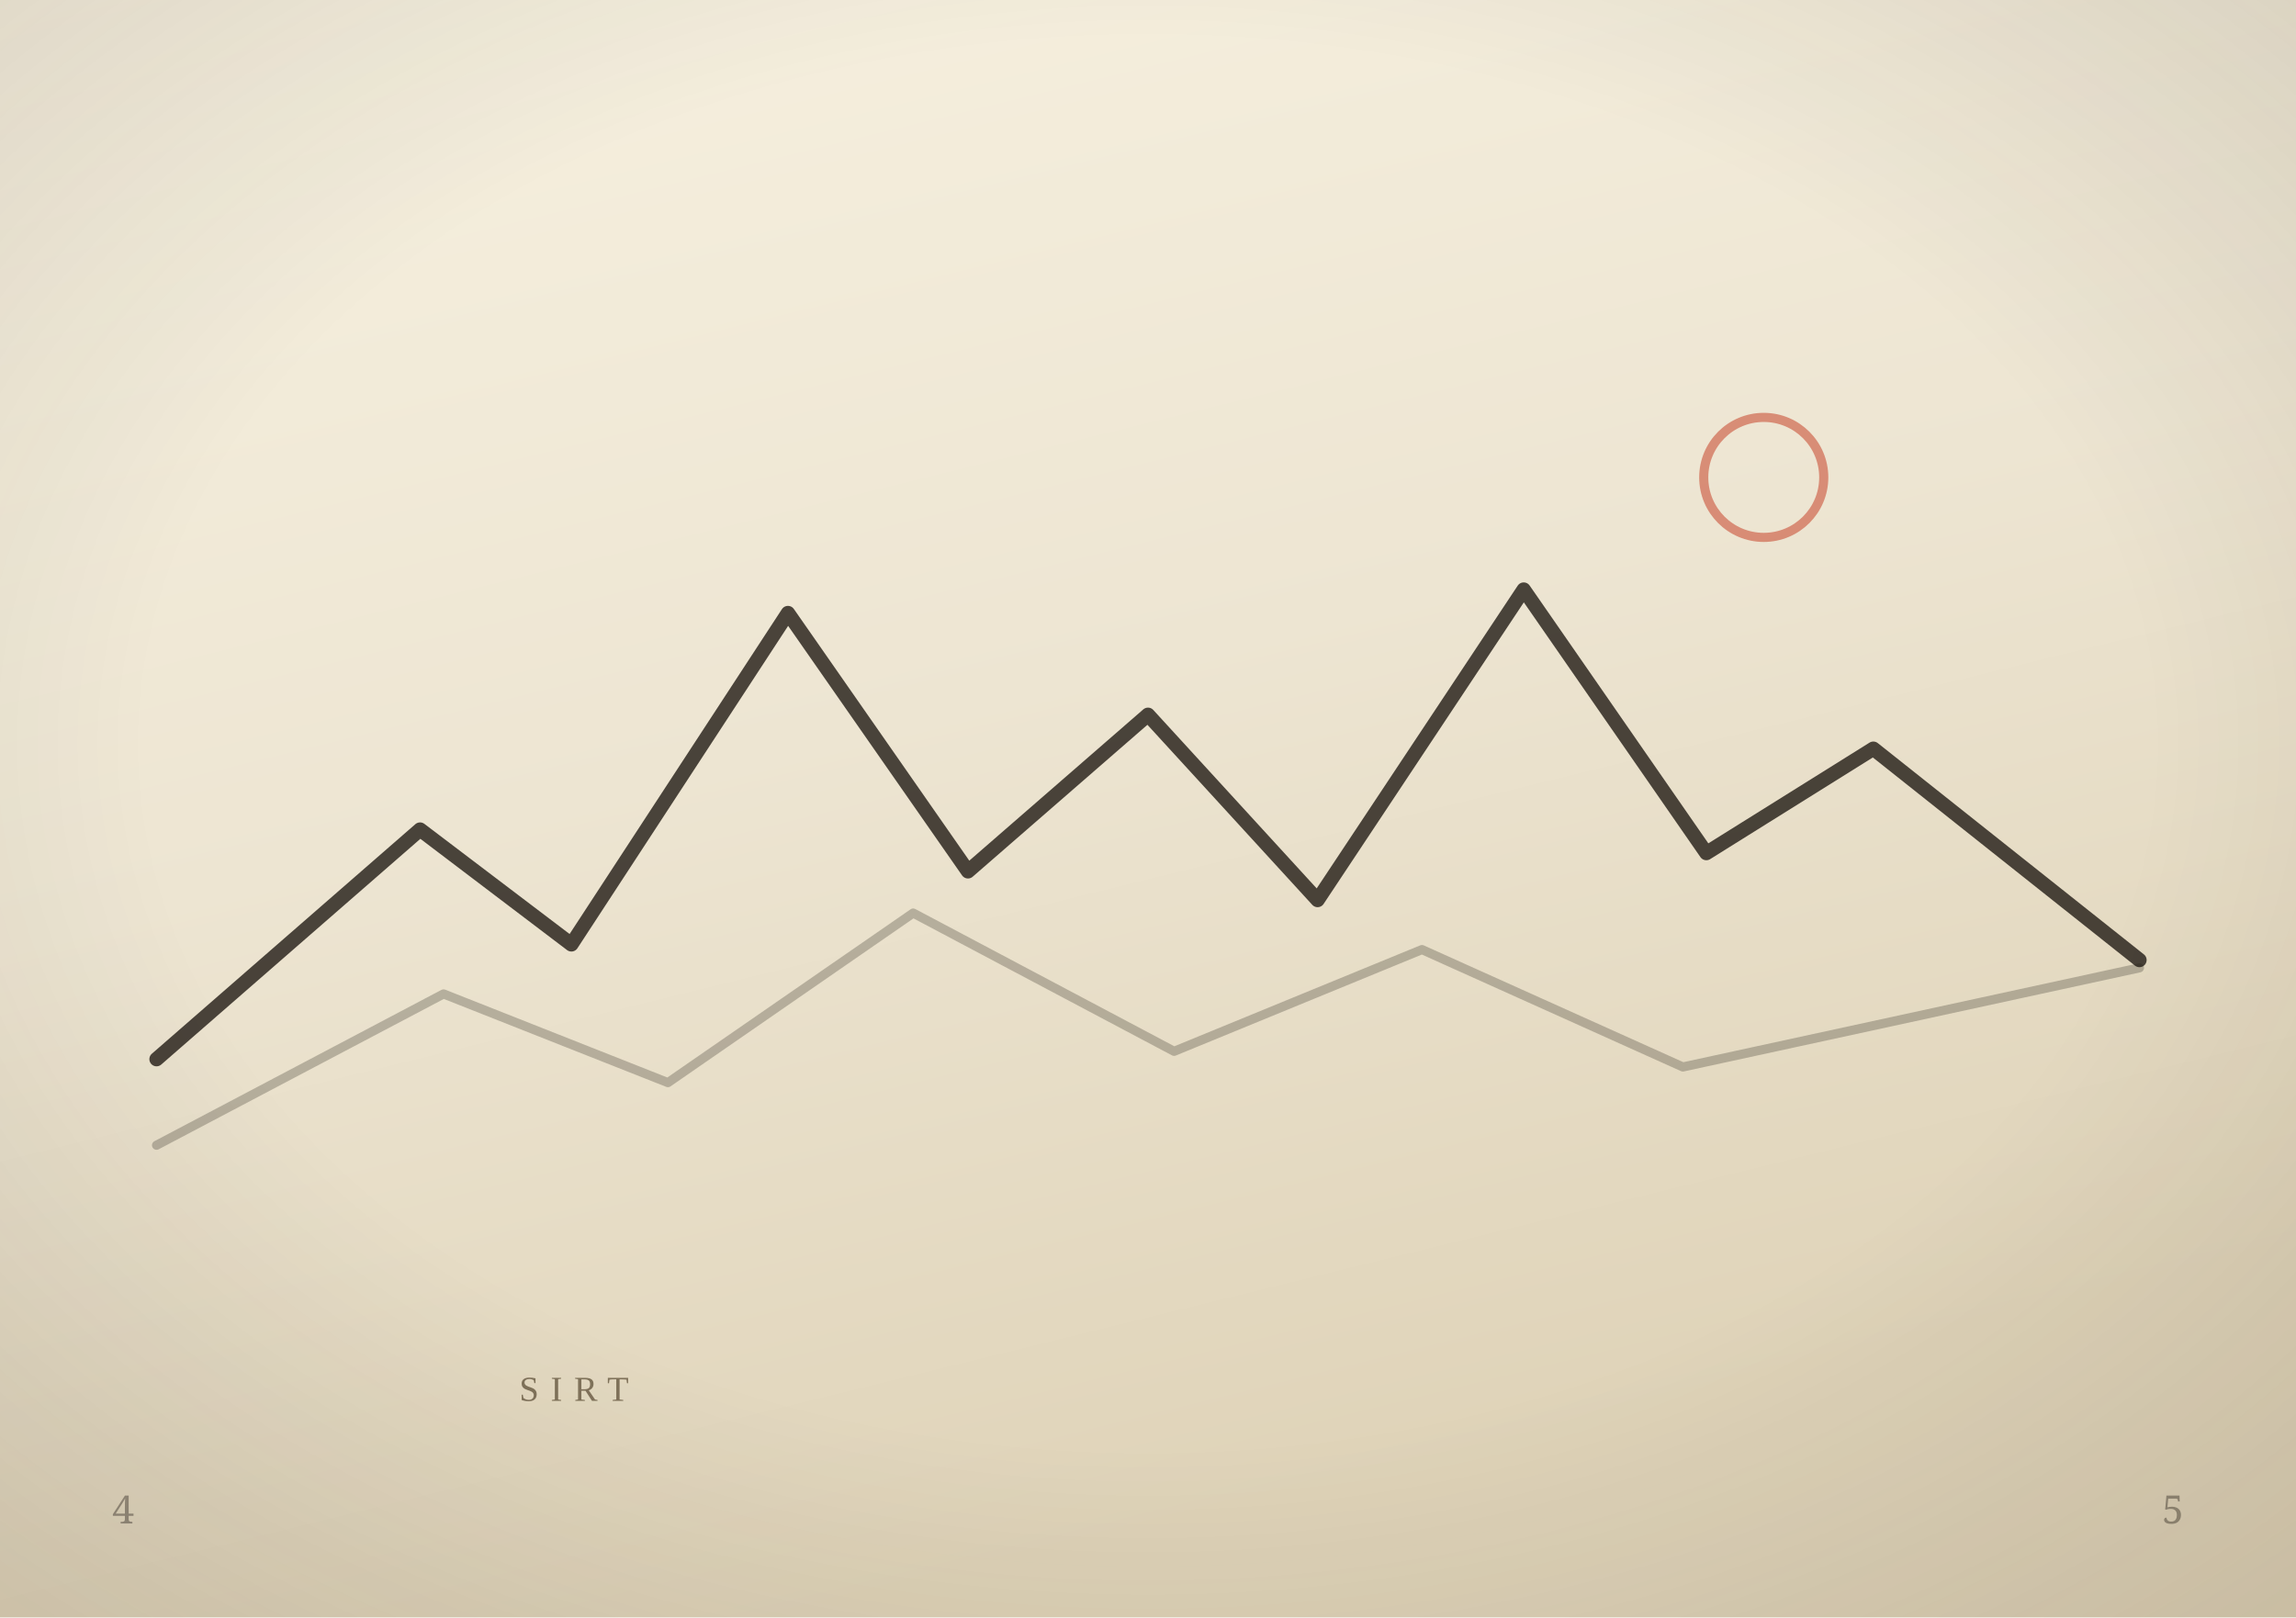
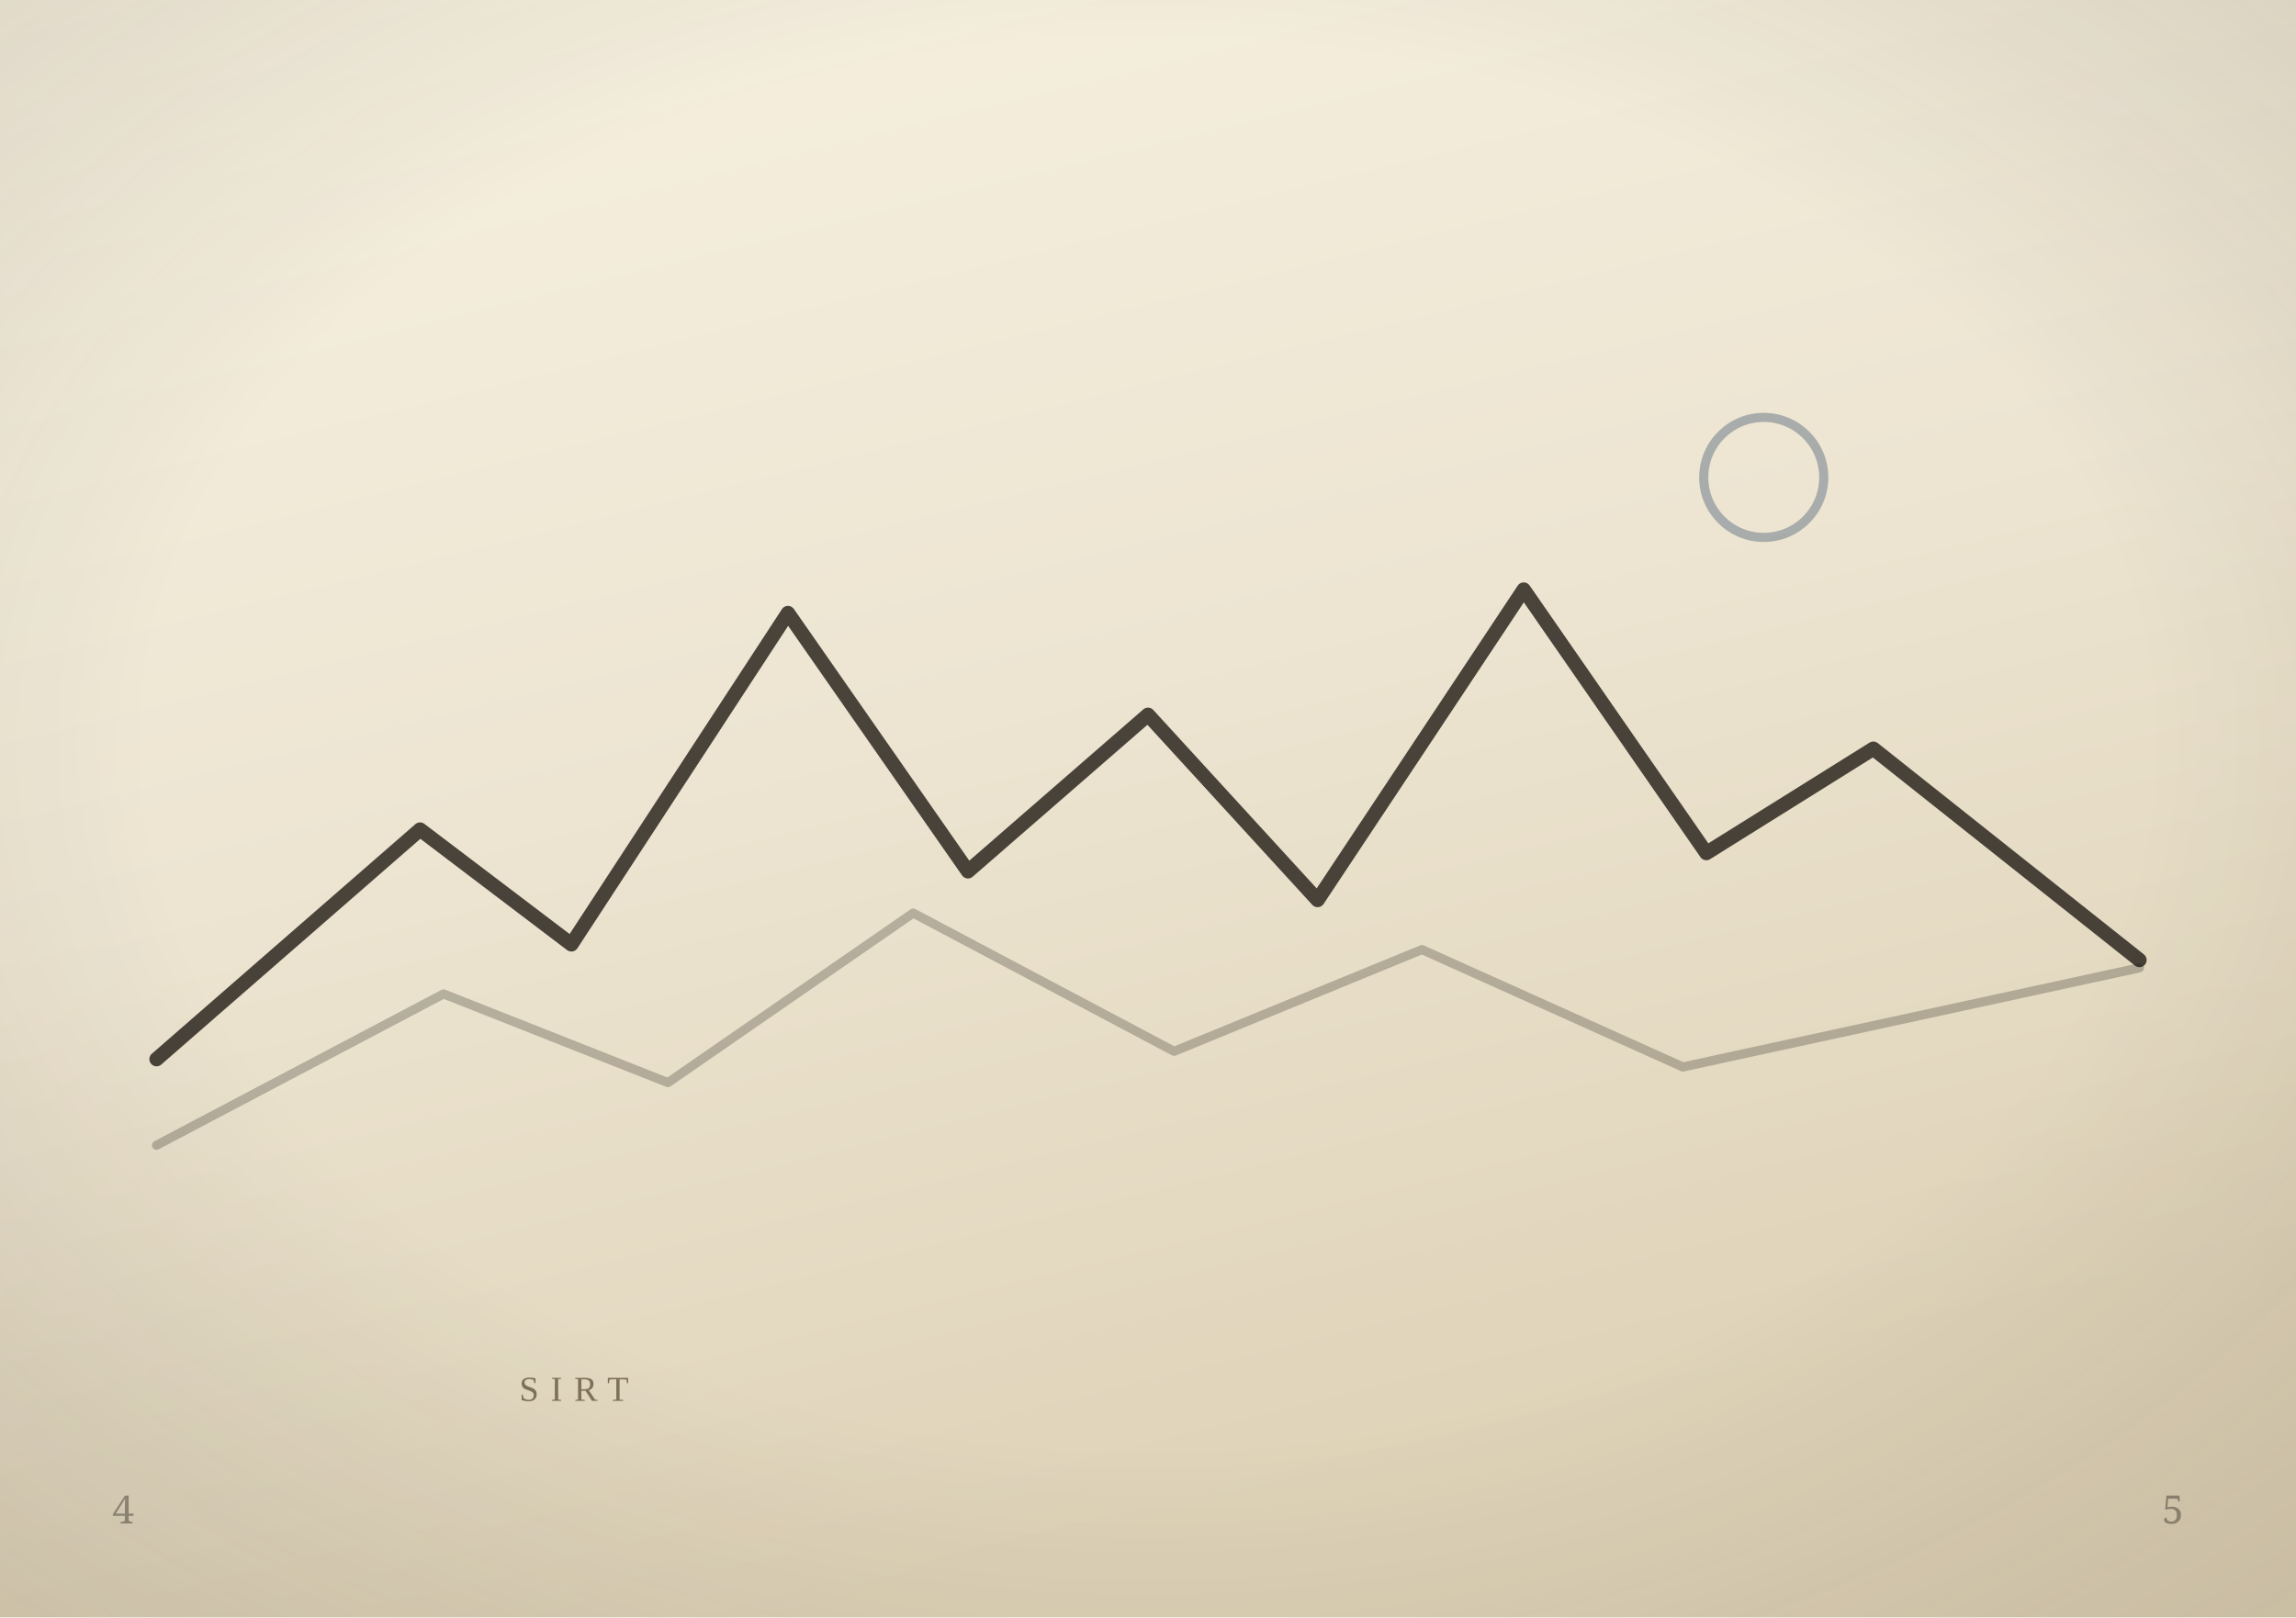
<svg xmlns="http://www.w3.org/2000/svg" width="1760" height="1240" viewBox="0 0 1760 1240">
  <defs>
    <linearGradient id="pg" x1="0" y1="0" x2="0.35" y2="1">
      <stop offset="0%" stop-color="#F7F1E0" />
      <stop offset="52%" stop-color="#EDE5D2" />
      <stop offset="100%" stop-color="#DFD3B8" />
    </linearGradient>
    <radialGradient id="vig" cx="50%" cy="46%" r="72%">
      <stop offset="60%" stop-color="#000" stop-opacity="0" />
      <stop offset="100%" stop-color="#3a2c18" stop-opacity=".13" />
    </radialGradient>
  </defs>
  <rect width="1760" height="1240" fill="url(#pg)" />
  <path d="M120 812 L322 636 L438 724 L604 470 L742 668 L880 548 L1010 690            L1168 452 L1308 654 L1436 574 L1640 736" fill="none" stroke="#211B14" stroke-opacity=".8" stroke-width="11" stroke-linecap="round" stroke-linejoin="round" />
  <path d="M120 878 L340 762 L512 830 L700 700 L900 806 L1090 728 L1290 818 L1640 742" fill="none" stroke="#211B14" stroke-opacity=".26" stroke-width="7" stroke-linecap="round" stroke-linejoin="round" />
-   <circle cx="1352" cy="366" r="46" fill="none" stroke="#C6442B" stroke-opacity=".55" stroke-width="7" />
+   <circle cx="1352" cy="366" r="46" fill="none" stroke="#6F7D8C" stroke-opacity=".55" stroke-width="7" />
  <text x="440" y="1074" text-anchor="middle" font-family="Georgia,'Times New Roman',serif" font-size="27" letter-spacing="9" fill="#6a5c44" fill-opacity=".82">SIRT</text>
  <text x="86" y="1168" font-family="Georgia,serif" font-size="30" fill="#211B14" fill-opacity=".4">4</text>
  <text x="1674" y="1168" text-anchor="end" font-family="Georgia,serif" font-size="30" fill="#211B14" fill-opacity=".4">5</text>
  <rect width="1760" height="1240" fill="url(#vig)" />
</svg>
